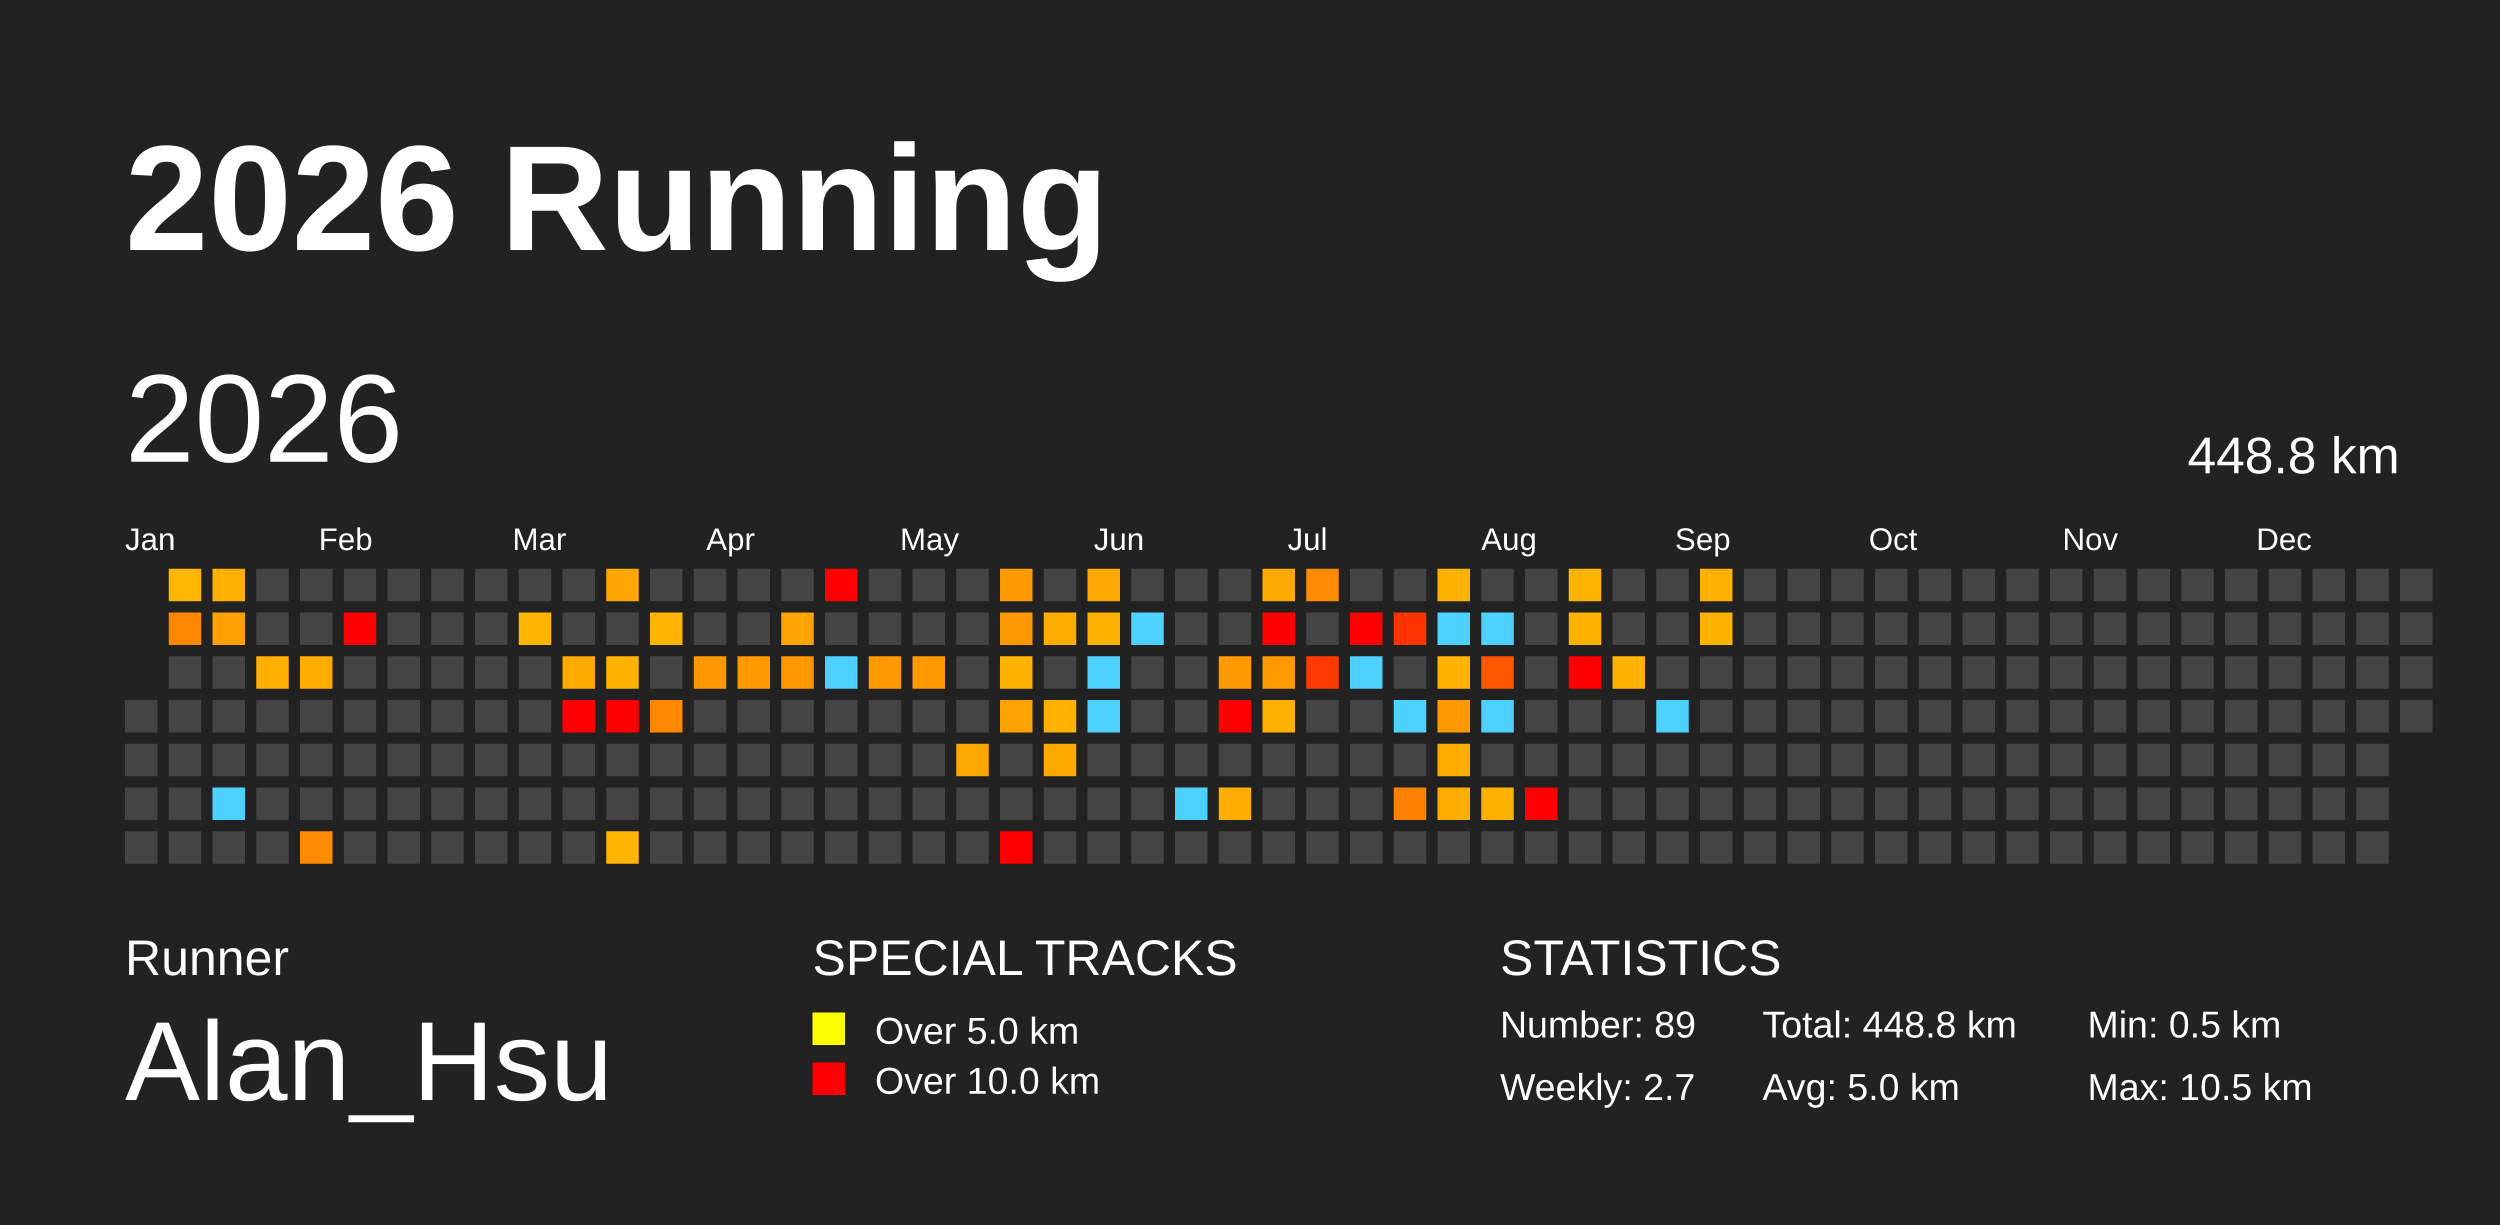
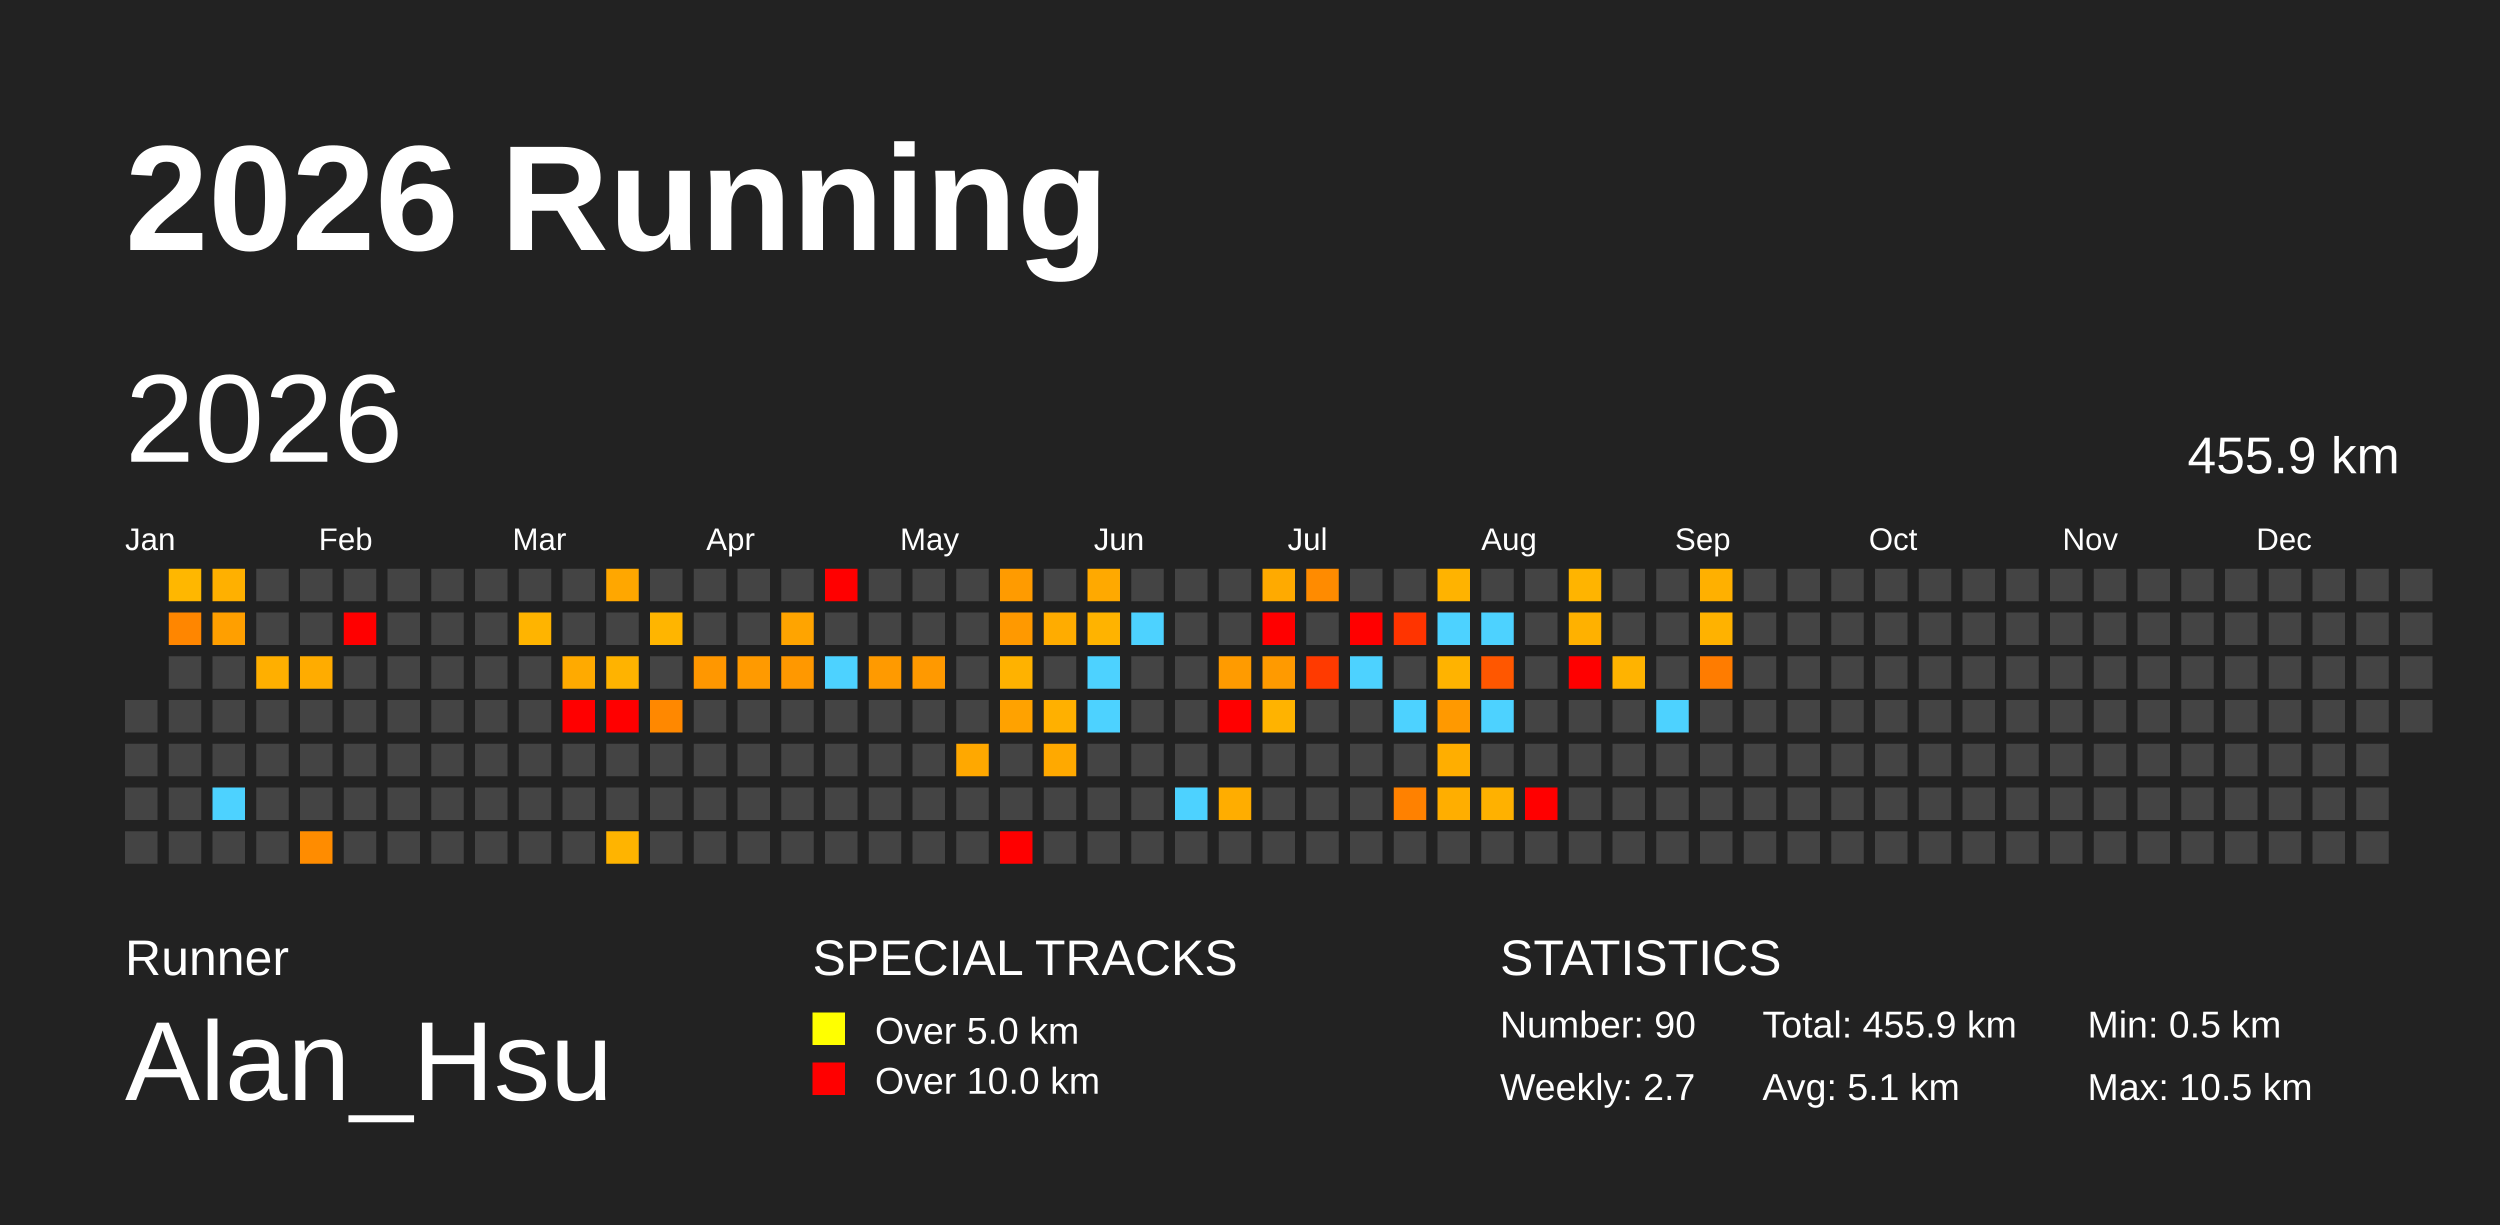
<svg xmlns="http://www.w3.org/2000/svg" baseProfile="full" height="98mm" version="1.1" viewBox="0,0,200,98" width="200mm">
  <defs />
  <rect fill="#222222" height="98" width="200" x="0" y="0" />
  <text fill="#FFFFFF" style="font-size:12px; font-family:Arial; font-weight:bold;" x="10" y="20">2026 Running</text>
  <text fill="#FFFFFF" style="font-size:4px; font-family:Arial" x="10" y="78">Runner</text>
  <text fill="#FFFFFF" style="font-size:9px; font-family:Arial" x="10" y="88">Alan_Hsu</text>
  <text fill="#FFFFFF" style="font-size:4px; font-family:Arial" x="65" y="78">SPECIAL TRACKS</text>
  <rect fill="yellow" height="2.6" width="2.6" x="65" y="81" />
  <text fill="#FFFFFF" style="font-size:3px; font-family:Arial" x="70" y="83.5">Over 5.0 km</text>
  <rect fill="red" height="2.6" width="2.6" x="65" y="85" />
  <text fill="#FFFFFF" style="font-size:3px; font-family:Arial" x="70" y="87.5">Over 10.0 km</text>
  <text fill="#FFFFFF" style="font-size:4px; font-family:Arial" x="120" y="78">STATISTICS</text>
-   <text fill="#FFFFFF" style="font-size:3px; font-family:Arial" x="120" y="83">Number: 89</text>
+   <text fill="#FFFFFF" style="font-size:3px; font-family:Arial" x="120" y="83">Number: 90</text>
  <text fill="#FFFFFF" style="font-size:3px; font-family:Arial" x="120" y="88">Weekly: 2.7</text>
-   <text fill="#FFFFFF" style="font-size:3px; font-family:Arial" x="141" y="83">Total: 448.8 km</text>
-   <text fill="#FFFFFF" style="font-size:3px; font-family:Arial" x="141" y="88">Avg: 5.0 km</text>
+   <text fill="#FFFFFF" style="font-size:3px; font-family:Arial" x="141" y="83">Total: 455.9 km</text>
+   <text fill="#FFFFFF" style="font-size:3px; font-family:Arial" x="141" y="88">Avg: 5.1 km</text>
  <text fill="#FFFFFF" style="font-size:3px; font-family:Arial" x="167" y="83">Min: 0.5 km</text>
  <text fill="#FFFFFF" style="font-size:3px; font-family:Arial" x="167" y="88">Max: 10.5 km</text>
  <text dominant-baseline="hanging" fill="#FFFFFF" style="font-size:10.0px; font-family:Arial;" x="10" y="30">2026</text>
-   <text dominant-baseline="hanging" fill="#FFFFFF" style="font-size:4.125px; font-family:Arial;" x="175" y="35">448.8 km</text>
+   <text dominant-baseline="hanging" fill="#FFFFFF" style="font-size:4.125px; font-family:Arial;" x="175" y="35">455.9 km</text>
  <text fill="#FFFFFF" style="font-size:2.5px; font-family:Arial" x="10.0" y="44">Jan</text>
  <text fill="#FFFFFF" style="font-size:2.5px; font-family:Arial" x="25.5" y="44">Feb</text>
  <text fill="#FFFFFF" style="font-size:2.5px; font-family:Arial" x="41.0" y="44">Mar</text>
  <text fill="#FFFFFF" style="font-size:2.5px; font-family:Arial" x="56.5" y="44">Apr</text>
  <text fill="#FFFFFF" style="font-size:2.5px; font-family:Arial" x="72.0" y="44">May</text>
  <text fill="#FFFFFF" style="font-size:2.5px; font-family:Arial" x="87.5" y="44">Jun</text>
  <text fill="#FFFFFF" style="font-size:2.5px; font-family:Arial" x="103.0" y="44">Jul</text>
  <text fill="#FFFFFF" style="font-size:2.5px; font-family:Arial" x="118.5" y="44">Aug</text>
  <text fill="#FFFFFF" style="font-size:2.5px; font-family:Arial" x="134.0" y="44">Sep</text>
  <text fill="#FFFFFF" style="font-size:2.5px; font-family:Arial" x="149.5" y="44">Oct</text>
  <text fill="#FFFFFF" style="font-size:2.5px; font-family:Arial" x="165.0" y="44">Nov</text>
  <text fill="#FFFFFF" style="font-size:2.5px; font-family:Arial" x="180.5" y="44">Dec</text>
  <rect fill="#444444" height="2.6" width="2.6" x="10.0" y="56.0" />
  <rect fill="#444444" height="2.6" width="2.6" x="10.0" y="59.5" />
  <rect fill="#444444" height="2.6" width="2.6" x="10.0" y="63.0" />
  <rect fill="#444444" height="2.6" width="2.6" x="10.0" y="66.5" />
  <rect fill="#ffb700" height="2.6" width="2.6" x="13.5" y="45.5" />
  <rect fill="#ff8600" height="2.6" width="2.6" x="13.5" y="49.0" />
  <rect fill="#444444" height="2.6" width="2.6" x="13.5" y="52.5" />
  <rect fill="#444444" height="2.6" width="2.6" x="13.5" y="56.0" />
  <rect fill="#444444" height="2.6" width="2.6" x="13.5" y="59.5" />
  <rect fill="#444444" height="2.6" width="2.6" x="13.5" y="63.0" />
  <rect fill="#444444" height="2.6" width="2.6" x="13.5" y="66.5" />
  <rect fill="#ffb000" height="2.6" width="2.6" x="17.0" y="45.5" />
  <rect fill="#ff9f00" height="2.6" width="2.6" x="17.0" y="49.0" />
  <rect fill="#444444" height="2.6" width="2.6" x="17.0" y="52.5" />
  <rect fill="#444444" height="2.6" width="2.6" x="17.0" y="56.0" />
  <rect fill="#444444" height="2.6" width="2.6" x="17.0" y="59.5" />
  <rect fill="#4dd2ff" height="2.6" width="2.6" x="17.0" y="63.0" />
  <rect fill="#444444" height="2.6" width="2.6" x="17.0" y="66.5" />
  <rect fill="#444444" height="2.6" width="2.6" x="20.5" y="45.5" />
  <rect fill="#444444" height="2.6" width="2.6" x="20.5" y="49.0" />
  <rect fill="#ffaf00" height="2.6" width="2.6" x="20.5" y="52.5" />
  <rect fill="#444444" height="2.6" width="2.6" x="20.5" y="56.0" />
  <rect fill="#444444" height="2.6" width="2.6" x="20.5" y="59.5" />
  <rect fill="#444444" height="2.6" width="2.6" x="20.5" y="63.0" />
  <rect fill="#444444" height="2.6" width="2.6" x="20.5" y="66.5" />
  <rect fill="#444444" height="2.6" width="2.6" x="24.0" y="45.5" />
  <rect fill="#444444" height="2.6" width="2.6" x="24.0" y="49.0" />
  <rect fill="#ffac00" height="2.6" width="2.6" x="24.0" y="52.5" />
  <rect fill="#444444" height="2.6" width="2.6" x="24.0" y="56.0" />
  <rect fill="#444444" height="2.6" width="2.6" x="24.0" y="59.5" />
  <rect fill="#444444" height="2.6" width="2.6" x="24.0" y="63.0" />
  <rect fill="#ff8c00" height="2.6" width="2.6" x="24.0" y="66.5" />
  <rect fill="#444444" height="2.6" width="2.6" x="27.5" y="45.5" />
  <rect fill="red" height="2.6" width="2.6" x="27.5" y="49.0" />
  <rect fill="#444444" height="2.6" width="2.6" x="27.5" y="52.5" />
  <rect fill="#444444" height="2.6" width="2.6" x="27.5" y="56.0" />
  <rect fill="#444444" height="2.6" width="2.6" x="27.5" y="59.5" />
  <rect fill="#444444" height="2.6" width="2.6" x="27.5" y="63.0" />
  <rect fill="#444444" height="2.6" width="2.6" x="27.5" y="66.5" />
  <rect fill="#444444" height="2.6" width="2.6" x="31.0" y="45.5" />
  <rect fill="#444444" height="2.6" width="2.6" x="31.0" y="49.0" />
  <rect fill="#444444" height="2.6" width="2.6" x="31.0" y="52.5" />
  <rect fill="#444444" height="2.6" width="2.6" x="31.0" y="56.0" />
  <rect fill="#444444" height="2.6" width="2.6" x="31.0" y="59.5" />
  <rect fill="#444444" height="2.6" width="2.6" x="31.0" y="63.0" />
  <rect fill="#444444" height="2.6" width="2.6" x="31.0" y="66.5" />
  <rect fill="#444444" height="2.6" width="2.6" x="34.5" y="45.5" />
  <rect fill="#444444" height="2.6" width="2.6" x="34.5" y="49.0" />
  <rect fill="#444444" height="2.6" width="2.6" x="34.5" y="52.5" />
  <rect fill="#444444" height="2.6" width="2.6" x="34.5" y="56.0" />
  <rect fill="#444444" height="2.6" width="2.6" x="34.5" y="59.5" />
  <rect fill="#444444" height="2.6" width="2.6" x="34.5" y="63.0" />
  <rect fill="#444444" height="2.6" width="2.6" x="34.5" y="66.5" />
  <rect fill="#444444" height="2.6" width="2.6" x="38.0" y="45.5" />
  <rect fill="#444444" height="2.6" width="2.6" x="38.0" y="49.0" />
  <rect fill="#444444" height="2.6" width="2.6" x="38.0" y="52.5" />
  <rect fill="#444444" height="2.6" width="2.6" x="38.0" y="56.0" />
  <rect fill="#444444" height="2.6" width="2.6" x="38.0" y="59.5" />
  <rect fill="#444444" height="2.6" width="2.6" x="38.0" y="63.0" />
  <rect fill="#444444" height="2.6" width="2.6" x="38.0" y="66.5" />
  <rect fill="#444444" height="2.6" width="2.6" x="41.5" y="45.5" />
  <rect fill="#ffb400" height="2.6" width="2.6" x="41.5" y="49.0" />
  <rect fill="#444444" height="2.6" width="2.6" x="41.5" y="52.5" />
  <rect fill="#444444" height="2.6" width="2.6" x="41.5" y="56.0" />
  <rect fill="#444444" height="2.6" width="2.6" x="41.5" y="59.5" />
  <rect fill="#444444" height="2.6" width="2.6" x="41.5" y="63.0" />
  <rect fill="#444444" height="2.6" width="2.6" x="41.5" y="66.5" />
  <rect fill="#444444" height="2.6" width="2.6" x="45.0" y="45.5" />
  <rect fill="#444444" height="2.6" width="2.6" x="45.0" y="49.0" />
  <rect fill="#ffaa00" height="2.6" width="2.6" x="45.0" y="52.5" />
  <rect fill="red" height="2.6" width="2.6" x="45.0" y="56.0" />
  <rect fill="#444444" height="2.6" width="2.6" x="45.0" y="59.5" />
  <rect fill="#444444" height="2.6" width="2.6" x="45.0" y="63.0" />
  <rect fill="#444444" height="2.6" width="2.6" x="45.0" y="66.5" />
  <rect fill="#ffa700" height="2.6" width="2.6" x="48.5" y="45.5" />
  <rect fill="#444444" height="2.6" width="2.6" x="48.5" y="49.0" />
  <rect fill="#ffb300" height="2.6" width="2.6" x="48.5" y="52.5" />
  <rect fill="red" height="2.6" width="2.6" x="48.5" y="56.0" />
  <rect fill="#444444" height="2.6" width="2.6" x="48.5" y="59.5" />
  <rect fill="#444444" height="2.6" width="2.6" x="48.5" y="63.0" />
  <rect fill="#ffb400" height="2.6" width="2.6" x="48.5" y="66.5" />
  <rect fill="#444444" height="2.6" width="2.6" x="52.0" y="45.5" />
  <rect fill="#ffb500" height="2.6" width="2.6" x="52.0" y="49.0" />
  <rect fill="#444444" height="2.6" width="2.6" x="52.0" y="52.5" />
  <rect fill="#ff8800" height="2.6" width="2.6" x="52.0" y="56.0" />
  <rect fill="#444444" height="2.6" width="2.6" x="52.0" y="59.5" />
  <rect fill="#444444" height="2.6" width="2.6" x="52.0" y="63.0" />
  <rect fill="#444444" height="2.6" width="2.6" x="52.0" y="66.5" />
  <rect fill="#444444" height="2.6" width="2.6" x="55.5" y="45.5" />
  <rect fill="#444444" height="2.6" width="2.6" x="55.5" y="49.0" />
  <rect fill="#ff9700" height="2.6" width="2.6" x="55.5" y="52.5" />
  <rect fill="#444444" height="2.6" width="2.6" x="55.5" y="56.0" />
  <rect fill="#444444" height="2.6" width="2.6" x="55.5" y="59.5" />
  <rect fill="#444444" height="2.6" width="2.6" x="55.5" y="63.0" />
  <rect fill="#444444" height="2.6" width="2.6" x="55.5" y="66.5" />
  <rect fill="#444444" height="2.6" width="2.6" x="59.0" y="45.5" />
  <rect fill="#444444" height="2.6" width="2.6" x="59.0" y="49.0" />
  <rect fill="#ff9a00" height="2.6" width="2.6" x="59.0" y="52.5" />
  <rect fill="#444444" height="2.6" width="2.6" x="59.0" y="56.0" />
  <rect fill="#444444" height="2.6" width="2.6" x="59.0" y="59.5" />
  <rect fill="#444444" height="2.6" width="2.6" x="59.0" y="63.0" />
  <rect fill="#444444" height="2.6" width="2.6" x="59.0" y="66.5" />
  <rect fill="#444444" height="2.6" width="2.6" x="62.5" y="45.5" />
  <rect fill="#ffa400" height="2.6" width="2.6" x="62.5" y="49.0" />
  <rect fill="#ff9800" height="2.6" width="2.6" x="62.5" y="52.5" />
  <rect fill="#444444" height="2.6" width="2.6" x="62.5" y="56.0" />
  <rect fill="#444444" height="2.6" width="2.6" x="62.5" y="59.5" />
  <rect fill="#444444" height="2.6" width="2.6" x="62.5" y="63.0" />
  <rect fill="#444444" height="2.6" width="2.6" x="62.5" y="66.5" />
  <rect fill="red" height="2.6" width="2.6" x="66.0" y="45.5" />
  <rect fill="#444444" height="2.6" width="2.6" x="66.0" y="49.0" />
  <rect fill="#4dd2ff" height="2.6" width="2.6" x="66.0" y="52.5" />
  <rect fill="#444444" height="2.6" width="2.6" x="66.0" y="56.0" />
  <rect fill="#444444" height="2.6" width="2.6" x="66.0" y="59.5" />
  <rect fill="#444444" height="2.6" width="2.6" x="66.0" y="63.0" />
  <rect fill="#444444" height="2.6" width="2.6" x="66.0" y="66.5" />
  <rect fill="#444444" height="2.6" width="2.6" x="69.5" y="45.5" />
  <rect fill="#444444" height="2.6" width="2.6" x="69.5" y="49.0" />
  <rect fill="#ff9a00" height="2.6" width="2.6" x="69.5" y="52.5" />
  <rect fill="#444444" height="2.6" width="2.6" x="69.5" y="56.0" />
  <rect fill="#444444" height="2.6" width="2.6" x="69.5" y="59.5" />
  <rect fill="#444444" height="2.6" width="2.6" x="69.5" y="63.0" />
  <rect fill="#444444" height="2.6" width="2.6" x="69.5" y="66.5" />
  <rect fill="#444444" height="2.6" width="2.6" x="73.0" y="45.5" />
  <rect fill="#444444" height="2.6" width="2.6" x="73.0" y="49.0" />
  <rect fill="#ff9900" height="2.6" width="2.6" x="73.0" y="52.5" />
  <rect fill="#444444" height="2.6" width="2.6" x="73.0" y="56.0" />
  <rect fill="#444444" height="2.6" width="2.6" x="73.0" y="59.5" />
  <rect fill="#444444" height="2.6" width="2.6" x="73.0" y="63.0" />
  <rect fill="#444444" height="2.6" width="2.6" x="73.0" y="66.5" />
  <rect fill="#444444" height="2.6" width="2.6" x="76.5" y="45.5" />
  <rect fill="#444444" height="2.6" width="2.6" x="76.5" y="49.0" />
  <rect fill="#444444" height="2.6" width="2.6" x="76.5" y="52.5" />
  <rect fill="#444444" height="2.6" width="2.6" x="76.5" y="56.0" />
  <rect fill="#ffa800" height="2.6" width="2.6" x="76.5" y="59.5" />
  <rect fill="#444444" height="2.6" width="2.6" x="76.5" y="63.0" />
  <rect fill="#444444" height="2.6" width="2.6" x="76.5" y="66.5" />
  <rect fill="#ff9b00" height="2.6" width="2.6" x="80.0" y="45.5" />
  <rect fill="#ff9900" height="2.6" width="2.6" x="80.0" y="49.0" />
  <rect fill="#ffb200" height="2.6" width="2.6" x="80.0" y="52.5" />
  <rect fill="#ffa200" height="2.6" width="2.6" x="80.0" y="56.0" />
  <rect fill="#444444" height="2.6" width="2.6" x="80.0" y="59.5" />
  <rect fill="#444444" height="2.6" width="2.6" x="80.0" y="63.0" />
  <rect fill="red" height="2.6" width="2.6" x="80.0" y="66.5" />
  <rect fill="#444444" height="2.6" width="2.6" x="83.5" y="45.5" />
  <rect fill="#ffac00" height="2.6" width="2.6" x="83.5" y="49.0" />
  <rect fill="#444444" height="2.6" width="2.6" x="83.5" y="52.5" />
  <rect fill="#ffb000" height="2.6" width="2.6" x="83.5" y="56.0" />
  <rect fill="#ffa900" height="2.6" width="2.6" x="83.5" y="59.5" />
  <rect fill="#444444" height="2.6" width="2.6" x="83.5" y="63.0" />
  <rect fill="#444444" height="2.6" width="2.6" x="83.5" y="66.5" />
  <rect fill="#ffa900" height="2.6" width="2.6" x="87.0" y="45.5" />
  <rect fill="#ffb300" height="2.6" width="2.6" x="87.0" y="49.0" />
  <rect fill="#4dd2ff" height="2.6" width="2.6" x="87.0" y="52.5" />
  <rect fill="#4dd2ff" height="2.6" width="2.6" x="87.0" y="56.0" />
  <rect fill="#444444" height="2.6" width="2.6" x="87.0" y="59.5" />
  <rect fill="#444444" height="2.6" width="2.6" x="87.0" y="63.0" />
  <rect fill="#444444" height="2.6" width="2.6" x="87.0" y="66.5" />
  <rect fill="#444444" height="2.6" width="2.6" x="90.5" y="45.5" />
  <rect fill="#4dd2ff" height="2.6" width="2.6" x="90.5" y="49.0" />
  <rect fill="#444444" height="2.6" width="2.6" x="90.5" y="52.5" />
  <rect fill="#444444" height="2.6" width="2.6" x="90.5" y="56.0" />
  <rect fill="#444444" height="2.6" width="2.6" x="90.5" y="59.5" />
  <rect fill="#444444" height="2.6" width="2.6" x="90.5" y="63.0" />
  <rect fill="#444444" height="2.6" width="2.6" x="90.5" y="66.5" />
  <rect fill="#444444" height="2.6" width="2.6" x="94.0" y="45.5" />
  <rect fill="#444444" height="2.6" width="2.6" x="94.0" y="49.0" />
  <rect fill="#444444" height="2.6" width="2.6" x="94.0" y="52.5" />
  <rect fill="#444444" height="2.6" width="2.6" x="94.0" y="56.0" />
  <rect fill="#444444" height="2.6" width="2.6" x="94.0" y="59.5" />
  <rect fill="#4dd2ff" height="2.6" width="2.6" x="94.0" y="63.0" />
  <rect fill="#444444" height="2.6" width="2.6" x="94.0" y="66.5" />
  <rect fill="#444444" height="2.6" width="2.6" x="97.5" y="45.5" />
  <rect fill="#444444" height="2.6" width="2.6" x="97.5" y="49.0" />
  <rect fill="#ff9b00" height="2.6" width="2.6" x="97.5" y="52.5" />
  <rect fill="red" height="2.6" width="2.6" x="97.5" y="56.0" />
  <rect fill="#444444" height="2.6" width="2.6" x="97.5" y="59.5" />
  <rect fill="#ffad00" height="2.6" width="2.6" x="97.5" y="63.0" />
  <rect fill="#444444" height="2.6" width="2.6" x="97.5" y="66.5" />
  <rect fill="#ffaa00" height="2.6" width="2.6" x="101.0" y="45.5" />
  <rect fill="red" height="2.6" width="2.6" x="101.0" y="49.0" />
  <rect fill="#ff9a00" height="2.6" width="2.6" x="101.0" y="52.5" />
  <rect fill="#ffb300" height="2.6" width="2.6" x="101.0" y="56.0" />
  <rect fill="#444444" height="2.6" width="2.6" x="101.0" y="59.5" />
  <rect fill="#444444" height="2.6" width="2.6" x="101.0" y="63.0" />
  <rect fill="#444444" height="2.6" width="2.6" x="101.0" y="66.5" />
  <rect fill="#ff8b00" height="2.6" width="2.6" x="104.5" y="45.5" />
  <rect fill="#444444" height="2.6" width="2.6" x="104.5" y="49.0" />
  <rect fill="#ff3a00" height="2.6" width="2.6" x="104.5" y="52.5" />
  <rect fill="#444444" height="2.6" width="2.6" x="104.5" y="56.0" />
  <rect fill="#444444" height="2.6" width="2.6" x="104.5" y="59.5" />
  <rect fill="#444444" height="2.6" width="2.6" x="104.5" y="63.0" />
  <rect fill="#444444" height="2.6" width="2.6" x="104.5" y="66.5" />
  <rect fill="#444444" height="2.6" width="2.6" x="108.0" y="45.5" />
  <rect fill="red" height="2.6" width="2.6" x="108.0" y="49.0" />
  <rect fill="#4dd2ff" height="2.6" width="2.6" x="108.0" y="52.5" />
  <rect fill="#444444" height="2.6" width="2.6" x="108.0" y="56.0" />
  <rect fill="#444444" height="2.6" width="2.6" x="108.0" y="59.5" />
  <rect fill="#444444" height="2.6" width="2.6" x="108.0" y="63.0" />
  <rect fill="#444444" height="2.6" width="2.6" x="108.0" y="66.5" />
  <rect fill="#444444" height="2.6" width="2.6" x="111.5" y="45.5" />
  <rect fill="#ff3400" height="2.6" width="2.6" x="111.5" y="49.0" />
  <rect fill="#444444" height="2.6" width="2.6" x="111.5" y="52.5" />
  <rect fill="#4dd2ff" height="2.6" width="2.6" x="111.5" y="56.0" />
  <rect fill="#444444" height="2.6" width="2.6" x="111.5" y="59.5" />
  <rect fill="#ff8100" height="2.6" width="2.6" x="111.5" y="63.0" />
  <rect fill="#444444" height="2.6" width="2.6" x="111.5" y="66.5" />
  <rect fill="#ffb300" height="2.6" width="2.6" x="115.0" y="45.5" />
  <rect fill="#4dd2ff" height="2.6" width="2.6" x="115.0" y="49.0" />
  <rect fill="#ffb300" height="2.6" width="2.6" x="115.0" y="52.5" />
  <rect fill="#ff9900" height="2.6" width="2.6" x="115.0" y="56.0" />
  <rect fill="#ffae00" height="2.6" width="2.6" x="115.0" y="59.5" />
  <rect fill="#ffae00" height="2.6" width="2.6" x="115.0" y="63.0" />
  <rect fill="#444444" height="2.6" width="2.6" x="115.0" y="66.5" />
  <rect fill="#444444" height="2.6" width="2.6" x="118.5" y="45.5" />
  <rect fill="#4dd2ff" height="2.6" width="2.6" x="118.5" y="49.0" />
  <rect fill="#ff5700" height="2.6" width="2.6" x="118.5" y="52.5" />
  <rect fill="#4dd2ff" height="2.6" width="2.6" x="118.5" y="56.0" />
  <rect fill="#444444" height="2.6" width="2.6" x="118.5" y="59.5" />
  <rect fill="#ffb100" height="2.6" width="2.6" x="118.5" y="63.0" />
  <rect fill="#444444" height="2.6" width="2.6" x="118.5" y="66.5" />
  <rect fill="#444444" height="2.6" width="2.6" x="122.0" y="45.5" />
  <rect fill="#444444" height="2.6" width="2.6" x="122.0" y="49.0" />
  <rect fill="#444444" height="2.6" width="2.6" x="122.0" y="52.5" />
  <rect fill="#444444" height="2.6" width="2.6" x="122.0" y="56.0" />
  <rect fill="#444444" height="2.6" width="2.6" x="122.0" y="59.5" />
  <rect fill="red" height="2.6" width="2.6" x="122.0" y="63.0" />
  <rect fill="#444444" height="2.6" width="2.6" x="122.0" y="66.5" />
  <rect fill="#ffb400" height="2.6" width="2.6" x="125.5" y="45.5" />
  <rect fill="#ffb100" height="2.6" width="2.6" x="125.5" y="49.0" />
  <rect fill="red" height="2.6" width="2.6" x="125.5" y="52.5" />
  <rect fill="#444444" height="2.6" width="2.6" x="125.5" y="56.0" />
  <rect fill="#444444" height="2.6" width="2.6" x="125.5" y="59.5" />
  <rect fill="#444444" height="2.6" width="2.6" x="125.5" y="63.0" />
  <rect fill="#444444" height="2.6" width="2.6" x="125.5" y="66.5" />
  <rect fill="#444444" height="2.6" width="2.6" x="129.0" y="45.5" />
  <rect fill="#444444" height="2.6" width="2.6" x="129.0" y="49.0" />
  <rect fill="#ffb300" height="2.6" width="2.6" x="129.0" y="52.5" />
  <rect fill="#444444" height="2.6" width="2.6" x="129.0" y="56.0" />
  <rect fill="#444444" height="2.6" width="2.6" x="129.0" y="59.5" />
  <rect fill="#444444" height="2.6" width="2.6" x="129.0" y="63.0" />
  <rect fill="#444444" height="2.6" width="2.6" x="129.0" y="66.5" />
  <rect fill="#444444" height="2.6" width="2.6" x="132.5" y="45.5" />
  <rect fill="#444444" height="2.6" width="2.6" x="132.5" y="49.0" />
  <rect fill="#444444" height="2.6" width="2.6" x="132.5" y="52.5" />
  <rect fill="#4dd2ff" height="2.6" width="2.6" x="132.5" y="56.0" />
  <rect fill="#444444" height="2.6" width="2.6" x="132.5" y="59.5" />
  <rect fill="#444444" height="2.6" width="2.6" x="132.5" y="63.0" />
  <rect fill="#444444" height="2.6" width="2.6" x="132.5" y="66.5" />
  <rect fill="#ffb000" height="2.6" width="2.6" x="136.0" y="45.5" />
  <rect fill="#ffb200" height="2.6" width="2.6" x="136.0" y="49.0" />
-   <rect fill="#444444" height="2.6" width="2.6" x="136.0" y="52.5" />
+   <rect fill="#ff7c00" height="2.6" width="2.6" x="136.0" y="52.5" />
  <rect fill="#444444" height="2.6" width="2.6" x="136.0" y="56.0" />
  <rect fill="#444444" height="2.6" width="2.6" x="136.0" y="59.5" />
  <rect fill="#444444" height="2.6" width="2.6" x="136.0" y="63.0" />
  <rect fill="#444444" height="2.6" width="2.6" x="136.0" y="66.5" />
  <rect fill="#444444" height="2.6" width="2.6" x="139.5" y="45.5" />
  <rect fill="#444444" height="2.6" width="2.6" x="139.5" y="49.0" />
  <rect fill="#444444" height="2.6" width="2.6" x="139.5" y="52.5" />
  <rect fill="#444444" height="2.6" width="2.6" x="139.5" y="56.0" />
  <rect fill="#444444" height="2.6" width="2.6" x="139.5" y="59.5" />
  <rect fill="#444444" height="2.6" width="2.6" x="139.5" y="63.0" />
  <rect fill="#444444" height="2.6" width="2.6" x="139.5" y="66.5" />
  <rect fill="#444444" height="2.6" width="2.6" x="143.0" y="45.5" />
  <rect fill="#444444" height="2.6" width="2.6" x="143.0" y="49.0" />
  <rect fill="#444444" height="2.6" width="2.6" x="143.0" y="52.5" />
  <rect fill="#444444" height="2.6" width="2.6" x="143.0" y="56.0" />
  <rect fill="#444444" height="2.6" width="2.6" x="143.0" y="59.5" />
  <rect fill="#444444" height="2.6" width="2.6" x="143.0" y="63.0" />
  <rect fill="#444444" height="2.6" width="2.6" x="143.0" y="66.5" />
  <rect fill="#444444" height="2.6" width="2.6" x="146.5" y="45.5" />
  <rect fill="#444444" height="2.6" width="2.6" x="146.5" y="49.0" />
  <rect fill="#444444" height="2.6" width="2.6" x="146.5" y="52.5" />
  <rect fill="#444444" height="2.6" width="2.6" x="146.5" y="56.0" />
  <rect fill="#444444" height="2.6" width="2.6" x="146.5" y="59.5" />
  <rect fill="#444444" height="2.6" width="2.6" x="146.5" y="63.0" />
  <rect fill="#444444" height="2.6" width="2.6" x="146.5" y="66.5" />
  <rect fill="#444444" height="2.6" width="2.6" x="150.0" y="45.5" />
  <rect fill="#444444" height="2.6" width="2.6" x="150.0" y="49.0" />
  <rect fill="#444444" height="2.6" width="2.6" x="150.0" y="52.5" />
  <rect fill="#444444" height="2.6" width="2.6" x="150.0" y="56.0" />
  <rect fill="#444444" height="2.6" width="2.6" x="150.0" y="59.5" />
  <rect fill="#444444" height="2.6" width="2.6" x="150.0" y="63.0" />
  <rect fill="#444444" height="2.6" width="2.6" x="150.0" y="66.5" />
  <rect fill="#444444" height="2.6" width="2.6" x="153.5" y="45.5" />
  <rect fill="#444444" height="2.6" width="2.6" x="153.5" y="49.0" />
  <rect fill="#444444" height="2.6" width="2.6" x="153.5" y="52.5" />
  <rect fill="#444444" height="2.6" width="2.6" x="153.5" y="56.0" />
  <rect fill="#444444" height="2.6" width="2.6" x="153.5" y="59.5" />
  <rect fill="#444444" height="2.6" width="2.6" x="153.5" y="63.0" />
  <rect fill="#444444" height="2.6" width="2.6" x="153.5" y="66.5" />
  <rect fill="#444444" height="2.6" width="2.6" x="157.0" y="45.5" />
  <rect fill="#444444" height="2.6" width="2.6" x="157.0" y="49.0" />
  <rect fill="#444444" height="2.6" width="2.6" x="157.0" y="52.5" />
  <rect fill="#444444" height="2.6" width="2.6" x="157.0" y="56.0" />
  <rect fill="#444444" height="2.6" width="2.6" x="157.0" y="59.5" />
  <rect fill="#444444" height="2.6" width="2.6" x="157.0" y="63.0" />
  <rect fill="#444444" height="2.6" width="2.6" x="157.0" y="66.5" />
  <rect fill="#444444" height="2.6" width="2.6" x="160.5" y="45.5" />
  <rect fill="#444444" height="2.6" width="2.6" x="160.5" y="49.0" />
  <rect fill="#444444" height="2.6" width="2.6" x="160.5" y="52.5" />
  <rect fill="#444444" height="2.6" width="2.6" x="160.5" y="56.0" />
  <rect fill="#444444" height="2.6" width="2.6" x="160.5" y="59.5" />
  <rect fill="#444444" height="2.6" width="2.6" x="160.5" y="63.0" />
  <rect fill="#444444" height="2.6" width="2.6" x="160.5" y="66.5" />
  <rect fill="#444444" height="2.6" width="2.6" x="164.0" y="45.5" />
  <rect fill="#444444" height="2.6" width="2.6" x="164.0" y="49.0" />
  <rect fill="#444444" height="2.6" width="2.6" x="164.0" y="52.5" />
  <rect fill="#444444" height="2.6" width="2.6" x="164.0" y="56.0" />
  <rect fill="#444444" height="2.6" width="2.6" x="164.0" y="59.5" />
  <rect fill="#444444" height="2.6" width="2.6" x="164.0" y="63.0" />
  <rect fill="#444444" height="2.6" width="2.6" x="164.0" y="66.5" />
  <rect fill="#444444" height="2.6" width="2.6" x="167.5" y="45.5" />
  <rect fill="#444444" height="2.6" width="2.6" x="167.5" y="49.0" />
  <rect fill="#444444" height="2.6" width="2.6" x="167.5" y="52.5" />
  <rect fill="#444444" height="2.6" width="2.6" x="167.5" y="56.0" />
  <rect fill="#444444" height="2.6" width="2.6" x="167.5" y="59.5" />
  <rect fill="#444444" height="2.6" width="2.6" x="167.5" y="63.0" />
  <rect fill="#444444" height="2.6" width="2.6" x="167.5" y="66.5" />
  <rect fill="#444444" height="2.6" width="2.6" x="171.0" y="45.5" />
  <rect fill="#444444" height="2.6" width="2.6" x="171.0" y="49.0" />
  <rect fill="#444444" height="2.6" width="2.6" x="171.0" y="52.5" />
  <rect fill="#444444" height="2.6" width="2.6" x="171.0" y="56.0" />
  <rect fill="#444444" height="2.6" width="2.6" x="171.0" y="59.5" />
  <rect fill="#444444" height="2.6" width="2.6" x="171.0" y="63.0" />
  <rect fill="#444444" height="2.6" width="2.6" x="171.0" y="66.5" />
  <rect fill="#444444" height="2.6" width="2.6" x="174.5" y="45.5" />
  <rect fill="#444444" height="2.6" width="2.6" x="174.5" y="49.0" />
  <rect fill="#444444" height="2.6" width="2.6" x="174.5" y="52.5" />
  <rect fill="#444444" height="2.6" width="2.6" x="174.5" y="56.0" />
  <rect fill="#444444" height="2.6" width="2.6" x="174.5" y="59.5" />
  <rect fill="#444444" height="2.6" width="2.6" x="174.5" y="63.0" />
  <rect fill="#444444" height="2.6" width="2.6" x="174.5" y="66.5" />
  <rect fill="#444444" height="2.6" width="2.6" x="178.0" y="45.5" />
  <rect fill="#444444" height="2.6" width="2.6" x="178.0" y="49.0" />
  <rect fill="#444444" height="2.6" width="2.6" x="178.0" y="52.5" />
  <rect fill="#444444" height="2.6" width="2.6" x="178.0" y="56.0" />
  <rect fill="#444444" height="2.6" width="2.6" x="178.0" y="59.5" />
  <rect fill="#444444" height="2.6" width="2.6" x="178.0" y="63.0" />
  <rect fill="#444444" height="2.6" width="2.6" x="178.0" y="66.5" />
  <rect fill="#444444" height="2.6" width="2.6" x="181.5" y="45.5" />
  <rect fill="#444444" height="2.6" width="2.6" x="181.5" y="49.0" />
  <rect fill="#444444" height="2.6" width="2.6" x="181.5" y="52.5" />
  <rect fill="#444444" height="2.6" width="2.6" x="181.5" y="56.0" />
  <rect fill="#444444" height="2.6" width="2.6" x="181.5" y="59.5" />
  <rect fill="#444444" height="2.6" width="2.6" x="181.5" y="63.0" />
  <rect fill="#444444" height="2.6" width="2.6" x="181.5" y="66.5" />
  <rect fill="#444444" height="2.6" width="2.6" x="185.0" y="45.5" />
  <rect fill="#444444" height="2.6" width="2.6" x="185.0" y="49.0" />
  <rect fill="#444444" height="2.6" width="2.6" x="185.0" y="52.5" />
  <rect fill="#444444" height="2.6" width="2.6" x="185.0" y="56.0" />
  <rect fill="#444444" height="2.6" width="2.6" x="185.0" y="59.5" />
  <rect fill="#444444" height="2.6" width="2.6" x="185.0" y="63.0" />
  <rect fill="#444444" height="2.6" width="2.6" x="185.0" y="66.5" />
  <rect fill="#444444" height="2.6" width="2.6" x="188.5" y="45.5" />
  <rect fill="#444444" height="2.6" width="2.6" x="188.5" y="49.0" />
  <rect fill="#444444" height="2.6" width="2.6" x="188.5" y="52.5" />
  <rect fill="#444444" height="2.6" width="2.6" x="188.5" y="56.0" />
  <rect fill="#444444" height="2.6" width="2.6" x="188.5" y="59.5" />
  <rect fill="#444444" height="2.6" width="2.6" x="188.5" y="63.0" />
  <rect fill="#444444" height="2.6" width="2.6" x="188.5" y="66.5" />
  <rect fill="#444444" height="2.6" width="2.6" x="192.0" y="45.5" />
  <rect fill="#444444" height="2.6" width="2.6" x="192.0" y="49.0" />
  <rect fill="#444444" height="2.6" width="2.6" x="192.0" y="52.5" />
  <rect fill="#444444" height="2.6" width="2.6" x="192.0" y="56.0" />
</svg>
